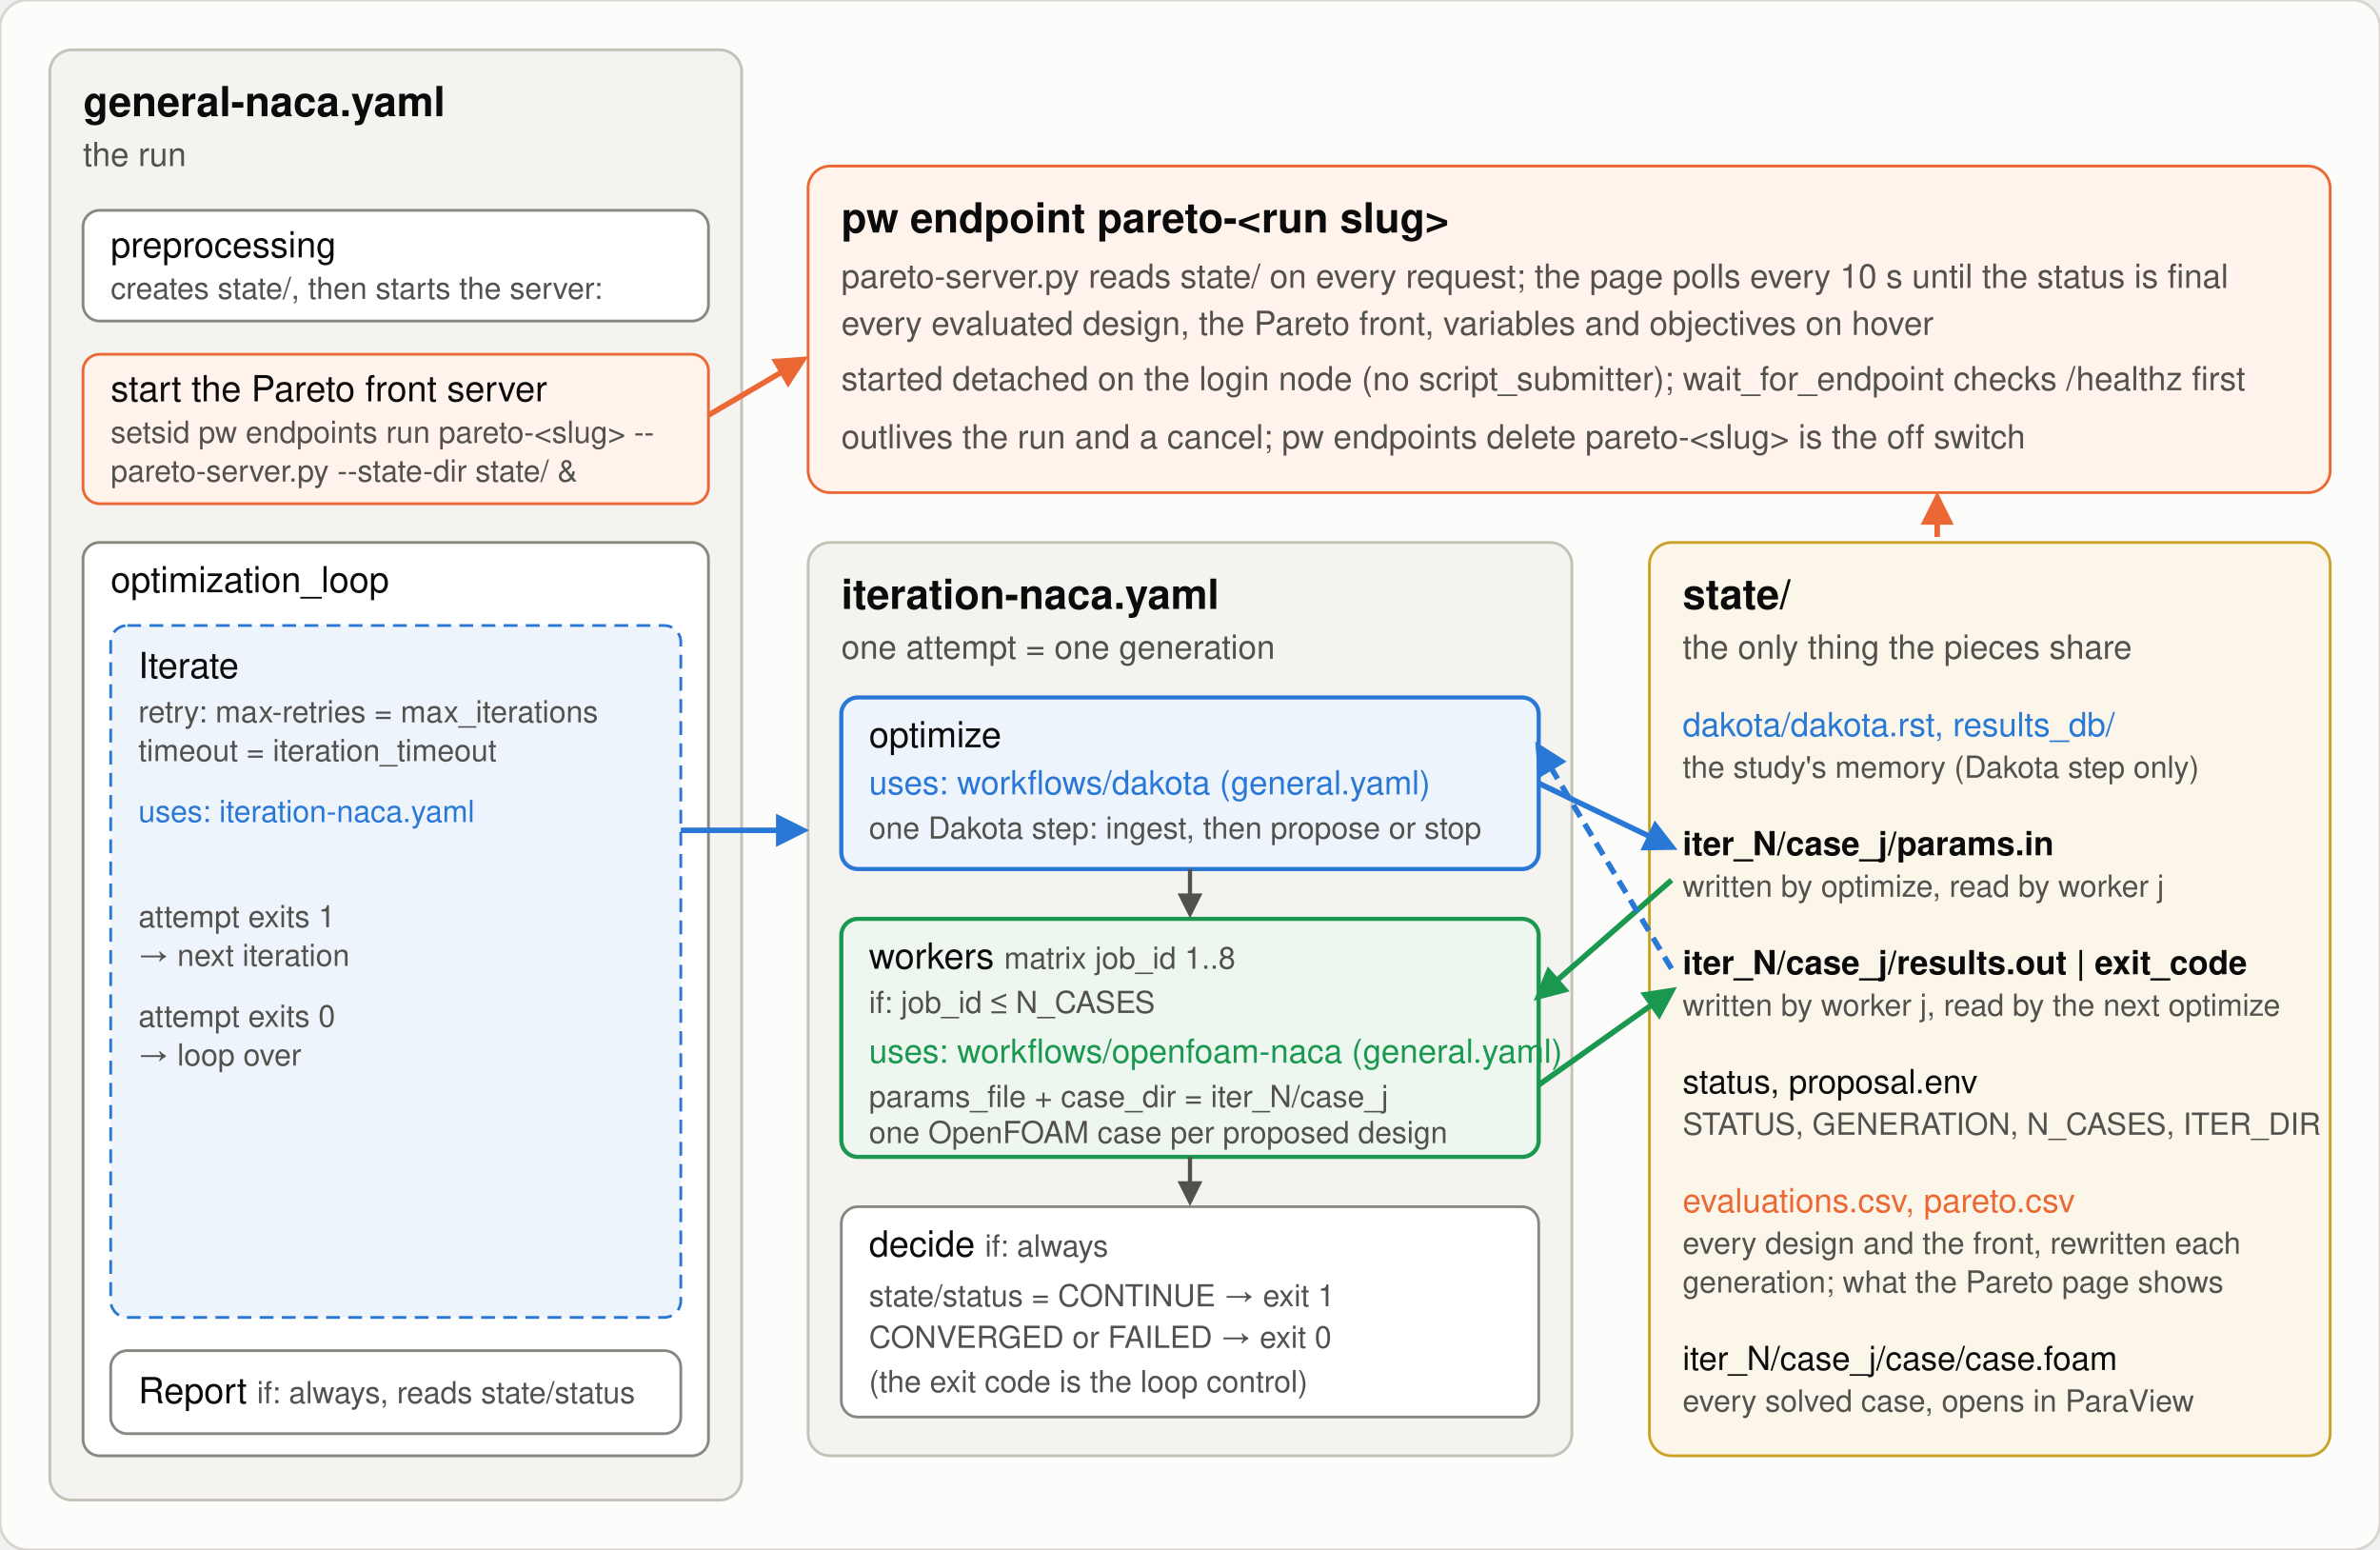
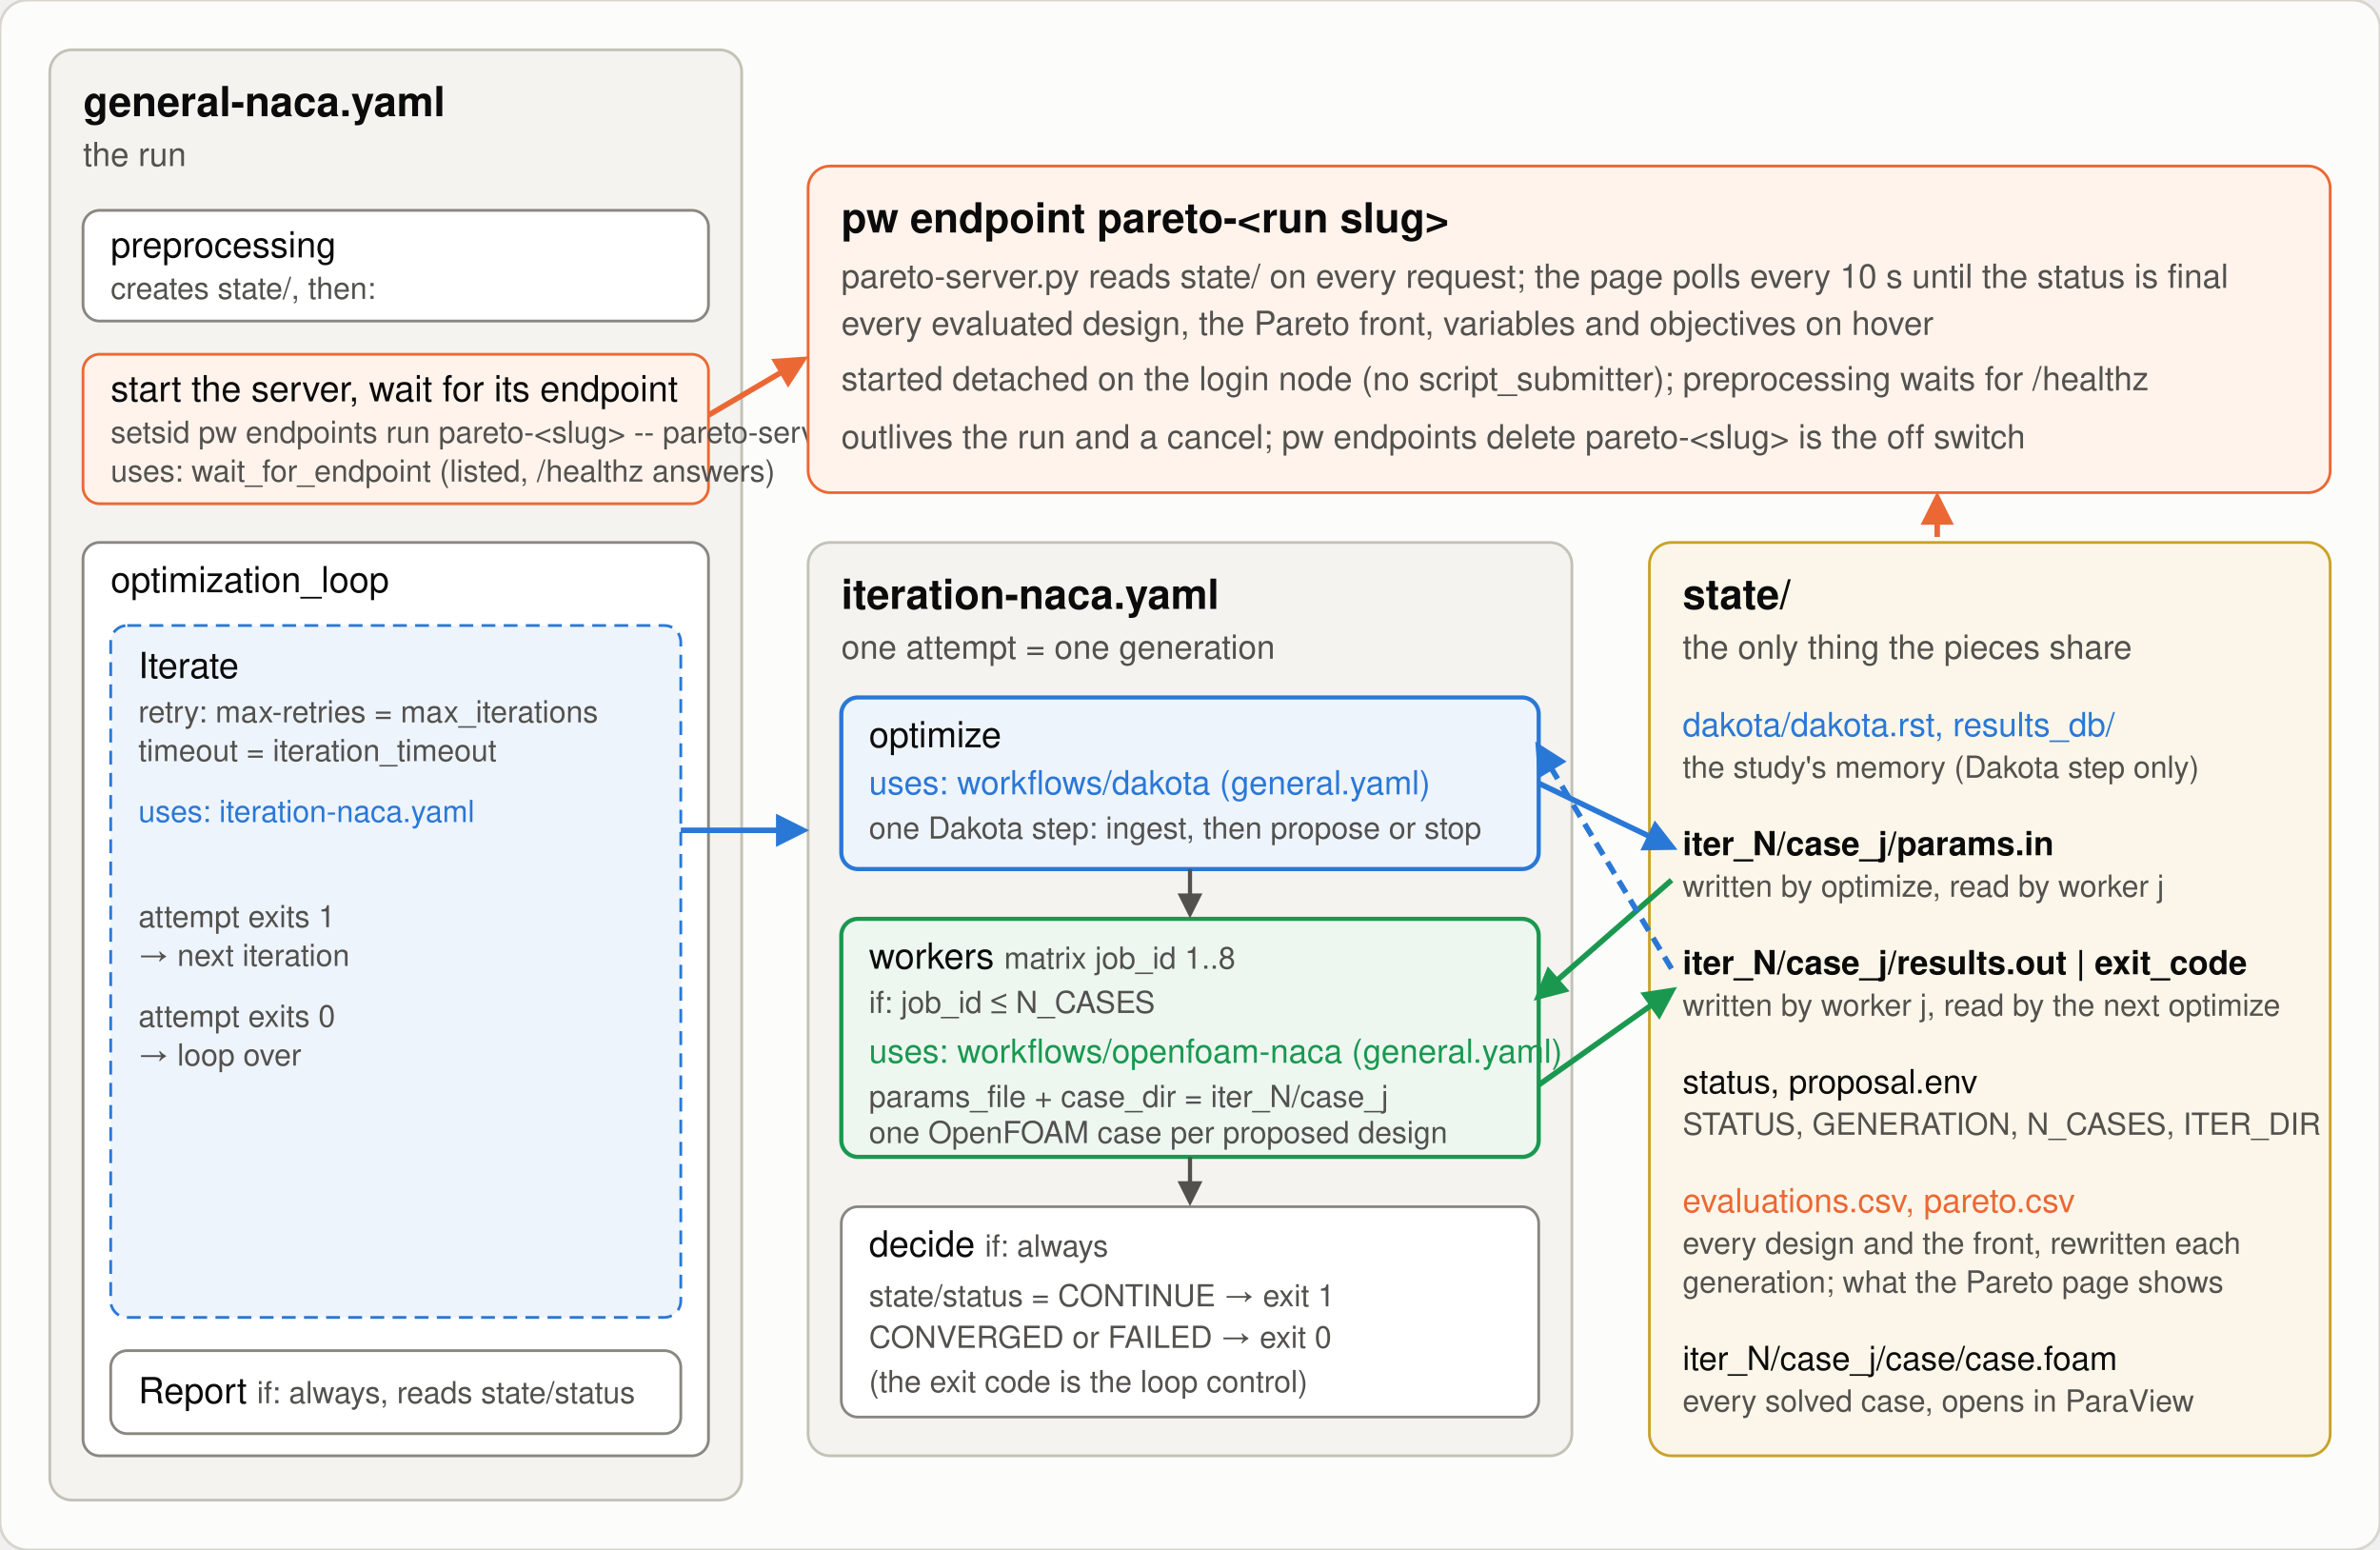
<svg xmlns="http://www.w3.org/2000/svg" width="860" height="560" viewBox="0 0 860 560" font-family="Helvetica, Arial, sans-serif">
  <defs>
    <marker id="aB" viewBox="0 0 10 10" refX="8" refY="5" markerWidth="6" markerHeight="6" orient="auto-start-reverse">
      <path d="M 0 0 L 10 5 L 0 10 z" fill="#2a78d6" />
    </marker>
    <marker id="aG" viewBox="0 0 10 10" refX="8" refY="5" markerWidth="6" markerHeight="6" orient="auto-start-reverse">
      <path d="M 0 0 L 10 5 L 0 10 z" fill="#1a9850" />
    </marker>
    <marker id="aK" viewBox="0 0 10 10" refX="8" refY="5" markerWidth="6" markerHeight="6" orient="auto-start-reverse">
      <path d="M 0 0 L 10 5 L 0 10 z" fill="#52514e" />
    </marker>
    <marker id="aO" viewBox="0 0 10 10" refX="8" refY="5" markerWidth="6" markerHeight="6" orient="auto-start-reverse">
      <path d="M 0 0 L 10 5 L 0 10 z" fill="#eb6834" />
    </marker>
  </defs>
  <rect width="860" height="560" rx="10" fill="#fcfcfb" stroke="#d8d5cf" />
  <rect x="18" y="18" width="250" height="524" rx="8" fill="#f4f3ef" stroke="#c3c2b7" />
  <text x="30" y="42" font-size="15" font-weight="bold" fill="#0b0b0b">general-naca.yaml</text>
  <text x="30" y="60" font-size="12" fill="#52514e">the run</text>
  <rect x="30" y="76" width="226" height="40" rx="6" fill="#ffffff" stroke="#898781" />
  <text x="40" y="93" font-size="13" fill="#0b0b0b">preprocessing</text>
-   <text x="40" y="108" font-size="11" fill="#52514e">creates state/, then starts the server:</text>
+   <text x="40" y="108" font-size="11" fill="#52514e">creates state/, then:</text>
  <rect x="30" y="128" width="226" height="54" rx="6" fill="#fff3ec" stroke="#eb6834" />
-   <text x="40" y="145" font-size="13" fill="#0b0b0b">start the Pareto front server</text>
-   <text x="40" y="160" font-size="11" fill="#52514e">setsid pw endpoints run pareto-&lt;slug&gt; --</text>
-   <text x="40" y="174" font-size="11" fill="#52514e">pareto-server.py --state-dir state/  &amp;</text>
+   <text x="40" y="145" font-size="13" fill="#0b0b0b">start the server, wait for its endpoint</text>
+   <text x="40" y="160" font-size="11" fill="#52514e">setsid pw endpoints run pareto-&lt;slug&gt; -- pareto-server.py &amp;</text>
+   <text x="40" y="174" font-size="11" fill="#52514e">uses: wait_for_endpoint (listed, /healthz answers)</text>
  <rect x="30" y="196" width="226" height="330" rx="6" fill="#ffffff" stroke="#898781" />
  <text x="40" y="214" font-size="13" fill="#0b0b0b">optimization_loop</text>
  <rect x="40" y="226" width="206" height="250" rx="6" fill="#eef4fc" stroke="#2a78d6" stroke-dasharray="5,3" />
  <text x="50" y="245" font-size="13" fill="#0b0b0b">Iterate</text>
  <text x="50" y="261" font-size="11" fill="#52514e">retry: max-retries = max_iterations</text>
  <text x="50" y="275" font-size="11" fill="#52514e">timeout = iteration_timeout</text>
  <text x="50" y="297" font-size="11" fill="#2a78d6">uses: iteration-naca.yaml</text>
  <text x="50" y="335" font-size="11" fill="#52514e">attempt exits 1</text>
  <text x="50" y="349" font-size="11" fill="#52514e">→ next iteration</text>
  <text x="50" y="371" font-size="11" fill="#52514e">attempt exits 0</text>
  <text x="50" y="385" font-size="11" fill="#52514e">→ loop over</text>
  <rect x="40" y="488" width="206" height="30" rx="6" fill="#ffffff" stroke="#898781" />
  <text x="50" y="507" font-size="13" fill="#0b0b0b">Report  <tspan font-size="11" fill="#52514e">if: always, reads state/status</tspan>
  </text>
  <rect x="292" y="196" width="276" height="330" rx="8" fill="#f4f3ef" stroke="#c3c2b7" />
  <text x="304" y="220" font-size="15" font-weight="bold" fill="#0b0b0b">iteration-naca.yaml</text>
  <text x="304" y="238" font-size="12" fill="#52514e">one attempt = one generation</text>
  <rect x="304" y="252" width="252" height="62" rx="6" fill="#eef4fc" stroke="#2a78d6" stroke-width="1.5" />
  <text x="314" y="270" font-size="13" fill="#0b0b0b">optimize</text>
  <text x="314" y="287" font-size="12" fill="#2a78d6">uses: workflows/dakota  (general.yaml)</text>
  <text x="314" y="303" font-size="11" fill="#52514e">one Dakota step: ingest, then propose or stop</text>
  <rect x="304" y="332" width="252" height="86" rx="6" fill="#edf7f0" stroke="#1a9850" stroke-width="1.5" />
  <text x="314" y="350" font-size="13" fill="#0b0b0b">workers  <tspan font-size="11" fill="#52514e">matrix job_id 1..8</tspan>
  </text>
  <text x="314" y="366" font-size="11" fill="#52514e">if: job_id ≤ N_CASES</text>
  <text x="314" y="384" font-size="12" fill="#1a9850">uses: workflows/openfoam-naca  (general.yaml)</text>
  <text x="314" y="400" font-size="11" fill="#52514e">params_file + case_dir = iter_N/case_j</text>
  <text x="314" y="413" font-size="11" fill="#52514e">one OpenFOAM case per proposed design</text>
  <rect x="304" y="436" width="252" height="76" rx="6" fill="#ffffff" stroke="#898781" />
  <text x="314" y="454" font-size="13" fill="#0b0b0b">decide  <tspan font-size="11" fill="#52514e">if: always</tspan>
  </text>
  <text x="314" y="472" font-size="11" fill="#52514e">state/status = CONTINUE → exit 1</text>
  <text x="314" y="487" font-size="11" fill="#52514e">CONVERGED or FAILED → exit 0</text>
  <text x="314" y="503" font-size="11" fill="#52514e">(the exit code is the loop control)</text>
  <line x1="430" y1="314" x2="430" y2="330" stroke="#52514e" stroke-width="1.5" marker-end="url(#aK)" />
  <line x1="430" y1="418" x2="430" y2="434" stroke="#52514e" stroke-width="1.5" marker-end="url(#aK)" />
  <line x1="246" y1="300" x2="290" y2="300" stroke="#2a78d6" stroke-width="2" marker-end="url(#aB)" />
  <rect x="596" y="196" width="246" height="330" rx="8" fill="#fbf6e9" stroke="#c9a227" />
  <text x="608" y="220" font-size="15" font-weight="bold" fill="#0b0b0b">state/</text>
  <text x="608" y="238" font-size="12" fill="#52514e">the only thing the pieces share</text>
  <text x="608" y="266" font-size="12" fill="#2a78d6">dakota/dakota.rst, results_db/</text>
  <text x="608" y="281" font-size="11" fill="#52514e">the study's memory (Dakota step only)</text>
  <text x="608" y="309" font-size="12" font-weight="bold" fill="#0b0b0b">iter_N/case_j/params.in</text>
  <text x="608" y="324" font-size="11" fill="#52514e">written by optimize, read by worker j</text>
  <text x="608" y="352" font-size="12" font-weight="bold" fill="#0b0b0b">iter_N/case_j/results.out | exit_code</text>
  <text x="608" y="367" font-size="11" fill="#52514e">written by worker j, read by the next optimize</text>
  <text x="608" y="395" font-size="12" fill="#0b0b0b">status, proposal.env</text>
  <text x="608" y="410" font-size="11" fill="#52514e">STATUS, GENERATION, N_CASES, ITER_DIR</text>
  <text x="608" y="438" font-size="12" fill="#eb6834">evaluations.csv, pareto.csv</text>
  <text x="608" y="453" font-size="11" fill="#52514e">every design and the front, rewritten each</text>
  <text x="608" y="467" font-size="11" fill="#52514e">generation; what the Pareto page shows</text>
  <text x="608" y="495" font-size="12" fill="#0b0b0b">iter_N/case_j/case/case.foam</text>
  <text x="608" y="510" font-size="11" fill="#52514e">every solved case, opens in ParaView</text>
  <line x1="556" y1="283" x2="604" y2="306" stroke="#2a78d6" stroke-width="2" marker-end="url(#aB)" />
  <line x1="604" y1="318" x2="556" y2="360" stroke="#1a9850" stroke-width="2" marker-end="url(#aG)" />
  <line x1="556" y1="392" x2="604" y2="358" stroke="#1a9850" stroke-width="2" marker-end="url(#aG)" />
  <line x1="604" y1="350" x2="556" y2="270" stroke="#2a78d6" stroke-width="2" stroke-dasharray="5,3" marker-end="url(#aB)" />
  <rect x="292" y="60" width="550" height="118" rx="8" fill="#fff3ec" stroke="#eb6834" />
  <text x="304" y="84" font-size="15" font-weight="bold" fill="#0b0b0b">pw endpoint  pareto-&lt;run slug&gt;</text>
  <text x="304" y="104" font-size="12" fill="#52514e">pareto-server.py reads state/ on every request; the page polls every 10 s until the status is final</text>
  <text x="304" y="121" font-size="12" fill="#52514e">every evaluated design, the Pareto front, variables and objectives on hover</text>
-   <text x="304" y="141" font-size="12" fill="#52514e">started detached on the login node (no script_submitter); wait_for_endpoint checks /healthz first</text>
+   <text x="304" y="141" font-size="12" fill="#52514e">started detached on the login node (no script_submitter); preprocessing waits for /healthz</text>
  <text x="304" y="162" font-size="12" fill="#52514e">outlives the run and a cancel; pw endpoints delete pareto-&lt;slug&gt; is the off switch</text>
  <line x1="700" y1="194" x2="700" y2="180" stroke="#eb6834" stroke-width="2" marker-end="url(#aO)" />
  <line x1="256" y1="150" x2="290" y2="130" stroke="#eb6834" stroke-width="2" marker-end="url(#aO)" />
</svg>
